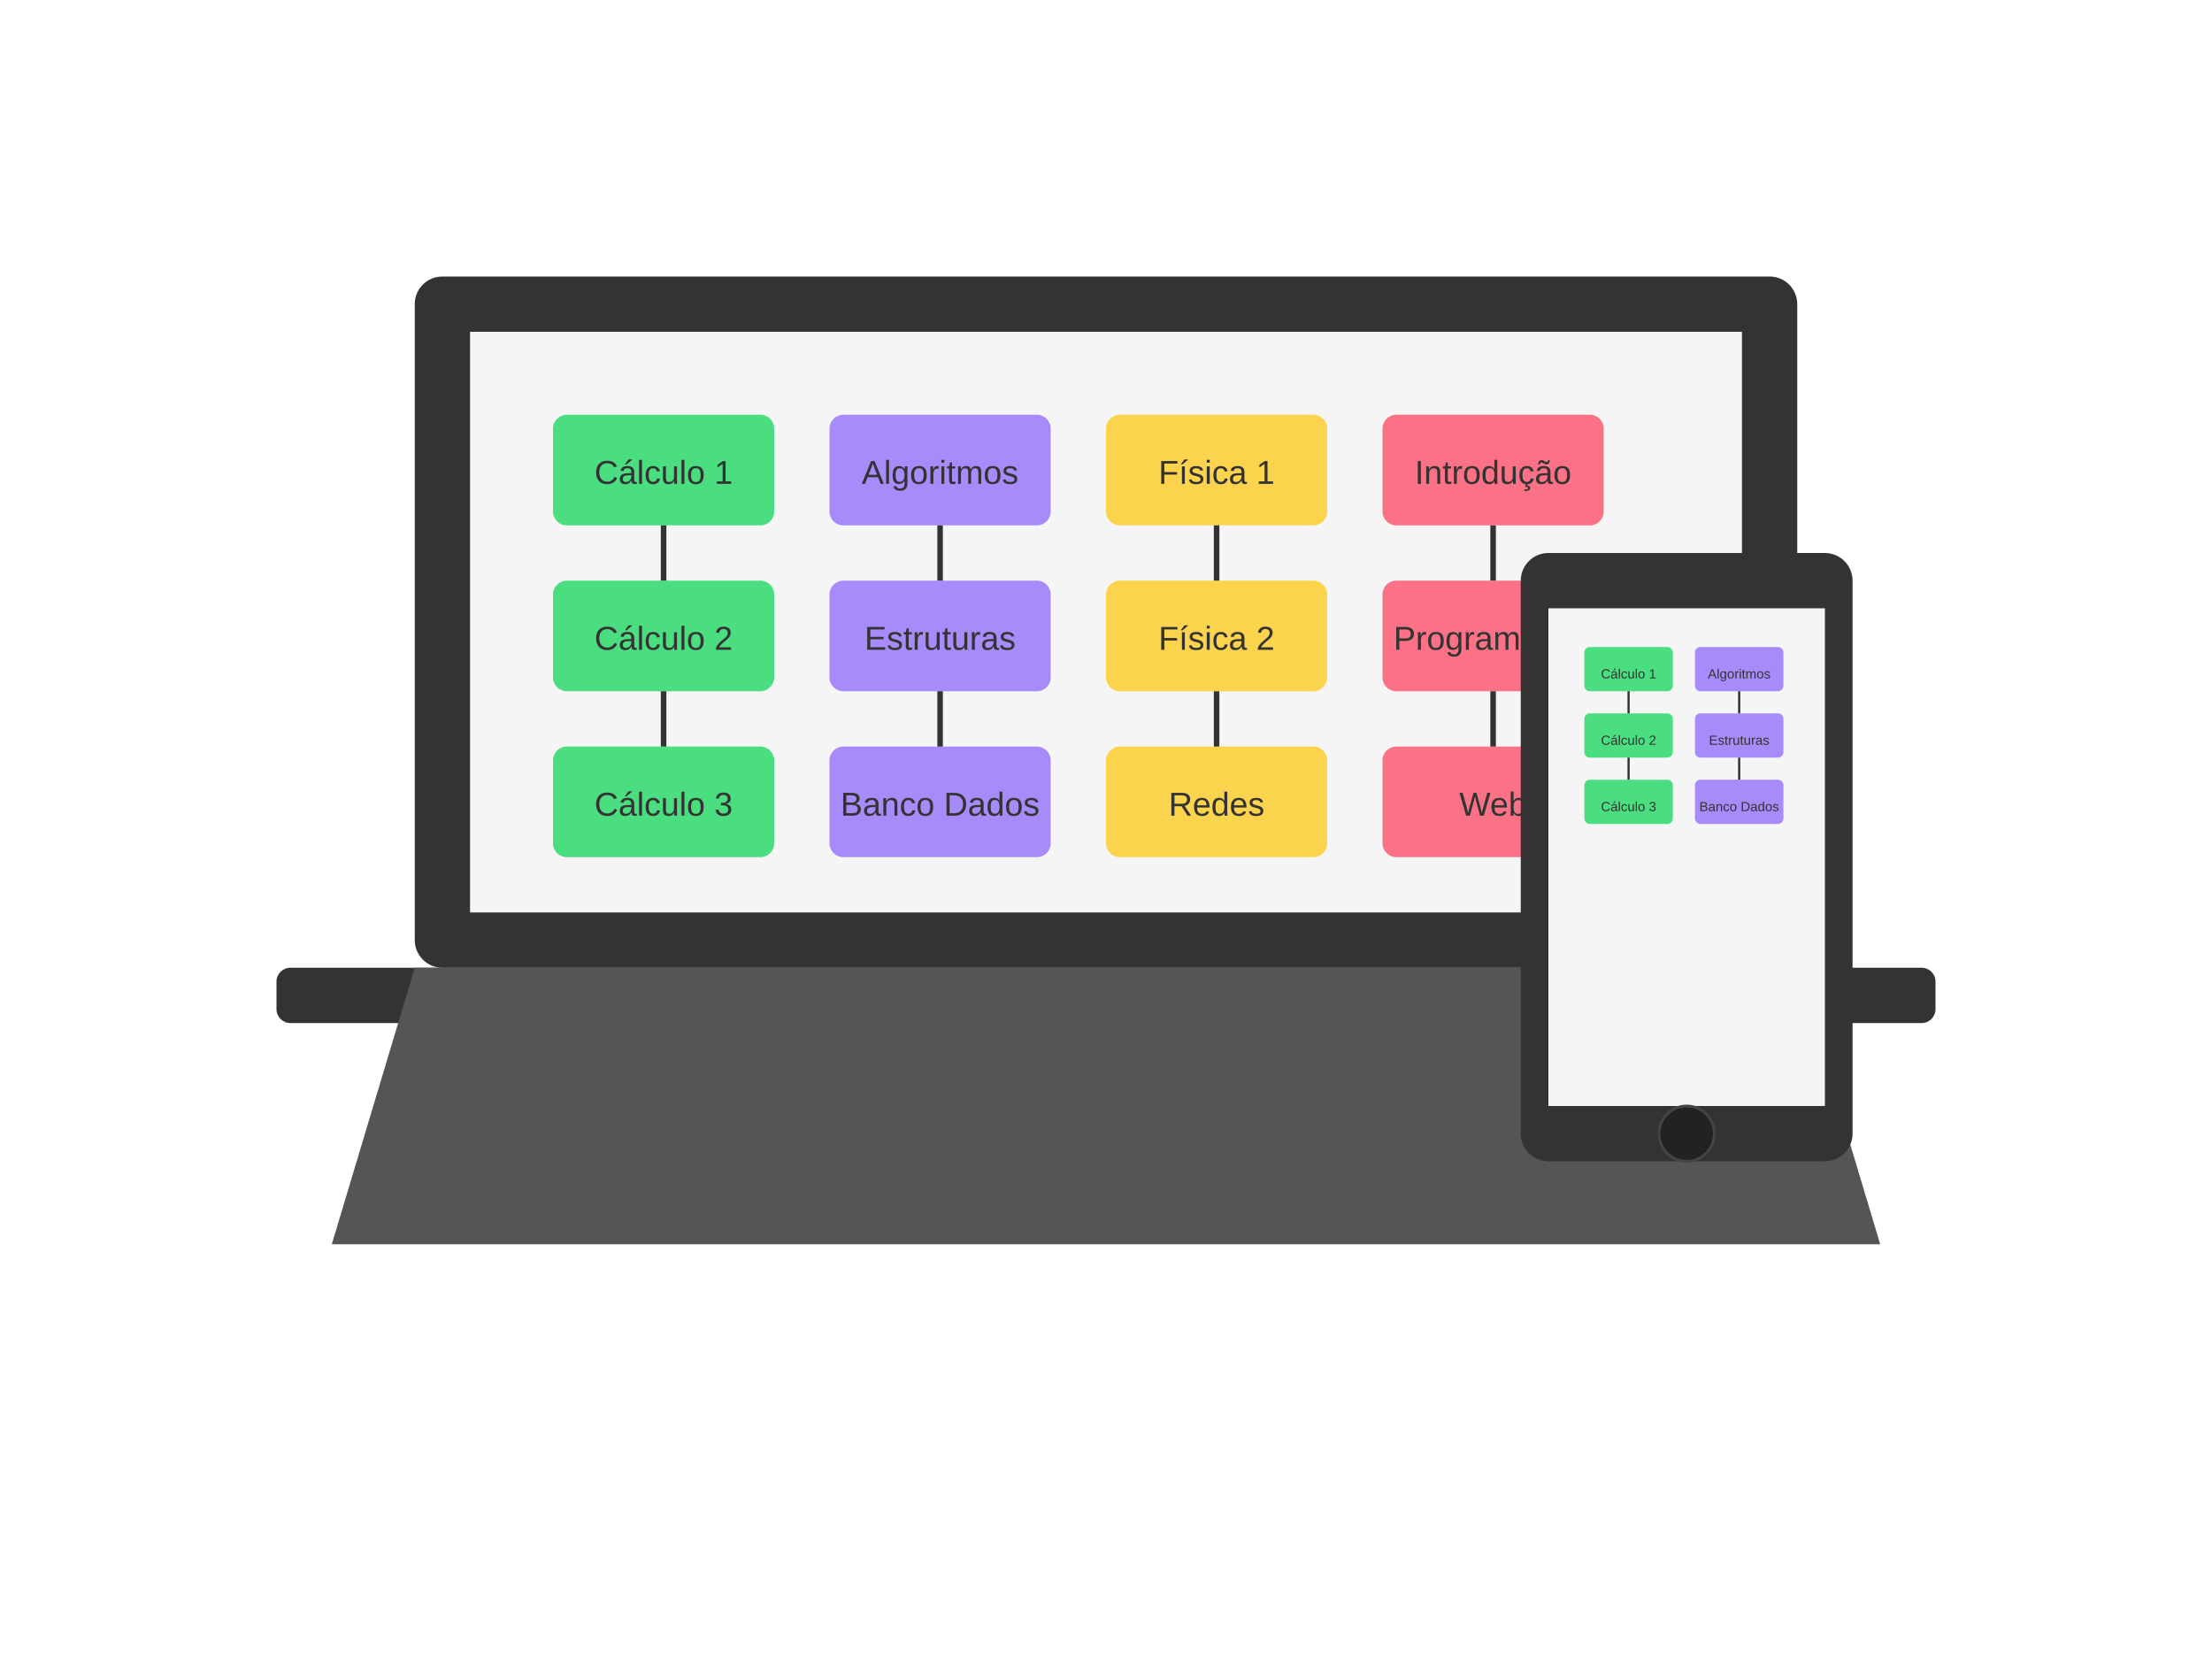
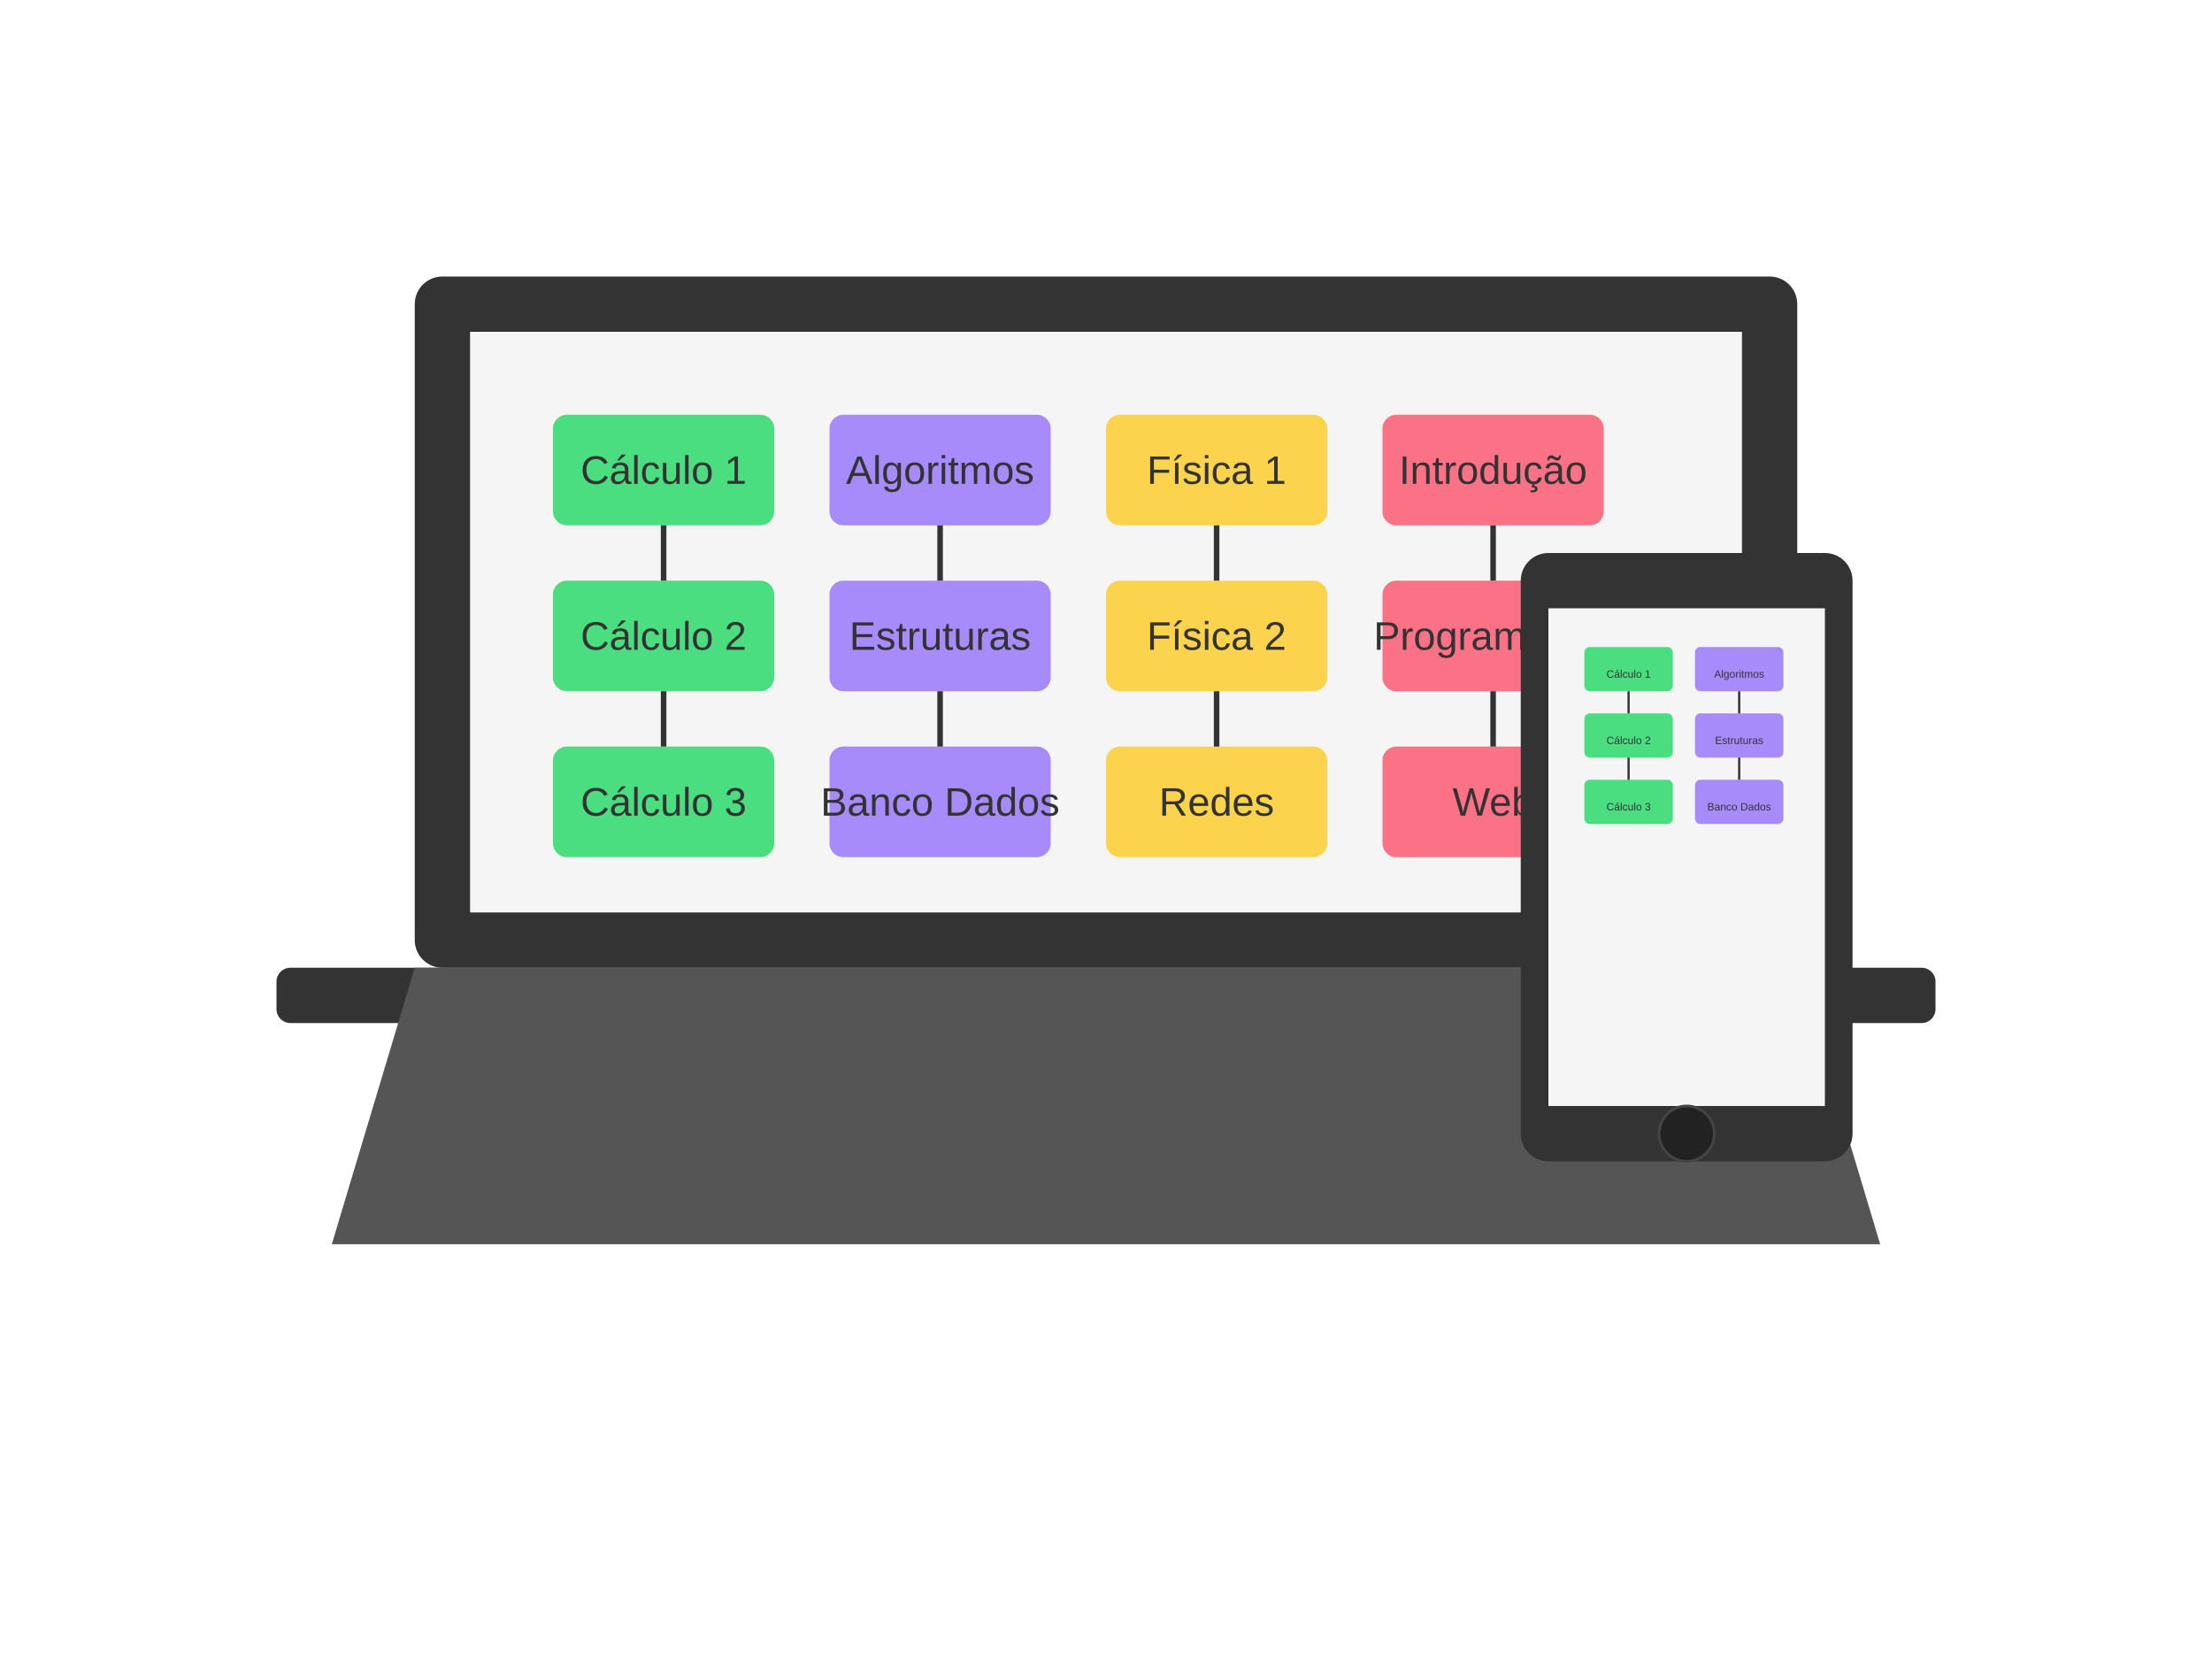
<svg xmlns="http://www.w3.org/2000/svg" class="w-full h-auto" viewBox="0 0 800 600">
  <rect x="100" y="350" width="600" height="20" rx="5" fill="#333" />
  <path d="M150,350 L650,350 L680,450 L120,450 Z" fill="#555" />
  <rect x="150" y="100" width="500" height="250" rx="10" fill="#333" />
  <rect x="170" y="120" width="460" height="210" fill="#f5f5f5" />
-   <g transform="translate(190, 140)">
+   <g transform="translate(190, 140)" font-size="1.2em">
    <rect x="10" y="10" width="80" height="40" rx="5" fill="#4ade80" />
-     <text x="50" y="35" font-family="Arial" font-size="12" fill="#333" text-anchor="middle">Cálculo 1</text>
+     <text x="50" y="35" font-family="Arial" fill="#333" text-anchor="middle">Cálculo 1</text>
    <rect x="110" y="10" width="80" height="40" rx="5" fill="#a78bfa" />
-     <text x="150" y="35" font-family="Arial" font-size="12" fill="#333" text-anchor="middle">Algoritmos</text>
+     <text x="150" y="35" font-family="Arial" fill="#333" text-anchor="middle">Algoritmos</text>
    <rect x="210" y="10" width="80" height="40" rx="5" fill="#fcd34d" />
-     <text x="250" y="35" font-family="Arial" font-size="12" fill="#333" text-anchor="middle">Física 1</text>
+     <text x="250" y="35" font-family="Arial" fill="#333" text-anchor="middle">Física 1</text>
    <rect x="310" y="10" width="80" height="40" rx="5" fill="#fb7185" />
-     <text x="350" y="35" font-family="Arial" font-size="12" fill="#333" text-anchor="middle">Introdução</text>
+     <text x="350" y="35" font-family="Arial" fill="#333" text-anchor="middle">Introdução</text>
    <rect x="10" y="70" width="80" height="40" rx="5" fill="#4ade80" />
-     <text x="50" y="95" font-family="Arial" font-size="12" fill="#333" text-anchor="middle">Cálculo 2</text>
+     <text x="50" y="95" font-family="Arial" fill="#333" text-anchor="middle">Cálculo 2</text>
    <rect x="110" y="70" width="80" height="40" rx="5" fill="#a78bfa" />
-     <text x="150" y="95" font-family="Arial" font-size="12" fill="#333" text-anchor="middle">Estruturas</text>
+     <text x="150" y="95" font-family="Arial" fill="#333" text-anchor="middle">Estruturas</text>
    <rect x="210" y="70" width="80" height="40" rx="5" fill="#fcd34d" />
-     <text x="250" y="95" font-family="Arial" font-size="12" fill="#333" text-anchor="middle">Física 2</text>
+     <text x="250" y="95" font-family="Arial" fill="#333" text-anchor="middle">Física 2</text>
    <rect x="310" y="70" width="80" height="40" rx="5" fill="#fb7185" />
-     <text x="350" y="95" font-family="Arial" font-size="12" fill="#333" text-anchor="middle">Programação</text>
+     <text x="350" y="95" font-family="Arial" fill="#333" text-anchor="middle">Programação</text>
    <rect x="10" y="130" width="80" height="40" rx="5" fill="#4ade80" />
-     <text x="50" y="155" font-family="Arial" font-size="12" fill="#333" text-anchor="middle">Cálculo 3</text>
+     <text x="50" y="155" font-family="Arial" fill="#333" text-anchor="middle">Cálculo 3</text>
    <rect x="110" y="130" width="80" height="40" rx="5" fill="#a78bfa" />
-     <text x="150" y="155" font-family="Arial" font-size="12" fill="#333" text-anchor="middle">Banco Dados</text>
+     <text x="150" y="155" font-family="Arial" fill="#333" text-anchor="middle">Banco Dados</text>
    <rect x="210" y="130" width="80" height="40" rx="5" fill="#fcd34d" />
-     <text x="250" y="155" font-family="Arial" font-size="12" fill="#333" text-anchor="middle">Redes</text>
+     <text x="250" y="155" font-family="Arial" fill="#333" text-anchor="middle">Redes</text>
    <rect x="310" y="130" width="80" height="40" rx="5" fill="#fb7185" />
-     <text x="350" y="155" font-family="Arial" font-size="12" fill="#333" text-anchor="middle">Web</text>
+     <text x="350" y="155" font-family="Arial" fill="#333" text-anchor="middle">Web</text>
    <line x1="50" y1="50" x2="50" y2="70" stroke="#333" stroke-width="2" />
    <line x1="150" y1="50" x2="150" y2="70" stroke="#333" stroke-width="2" />
    <line x1="250" y1="50" x2="250" y2="70" stroke="#333" stroke-width="2" />
    <line x1="350" y1="50" x2="350" y2="70" stroke="#333" stroke-width="2" />
    <line x1="50" y1="110" x2="50" y2="130" stroke="#333" stroke-width="2" />
    <line x1="150" y1="110" x2="150" y2="130" stroke="#333" stroke-width="2" />
    <line x1="250" y1="110" x2="250" y2="130" stroke="#333" stroke-width="2" />
    <line x1="350" y1="110" x2="350" y2="130" stroke="#333" stroke-width="2" />
  </g>
  <rect x="550" y="200" width="120" height="220" rx="10" fill="#333" />
  <rect x="560" y="220" width="100" height="180" fill="#f5f5f5" />
-   <g transform="translate(565, 230) scale(0.4)">
+   <g transform="translate(565, 230) scale(0.4)" font-size="0.8em">
    <rect x="20" y="10" width="80" height="40" rx="5" fill="#4ade80" />
-     <text x="60" y="35" font-family="Arial" font-size="12" fill="#333" text-anchor="middle" dominant-baseline="middle">Cálculo 1</text>
+     <text x="60" y="35" font-family="Arial" fill="#333" text-anchor="middle" dominant-baseline="middle">Cálculo 1</text>
    <rect x="120" y="10" width="80" height="40" rx="5" fill="#a78bfa" />
-     <text x="160" y="35" font-family="Arial" font-size="12" fill="#333" text-anchor="middle" dominant-baseline="middle">Algoritmos</text>
+     <text x="160" y="35" font-family="Arial" fill="#333" text-anchor="middle" dominant-baseline="middle">Algoritmos</text>
    <rect x="20" y="70" width="80" height="40" rx="5" fill="#4ade80" />
-     <text x="60" y="95" font-family="Arial" font-size="12" fill="#333" text-anchor="middle" dominant-baseline="middle">Cálculo 2</text>
+     <text x="60" y="95" font-family="Arial" fill="#333" text-anchor="middle" dominant-baseline="middle">Cálculo 2</text>
    <rect x="120" y="70" width="80" height="40" rx="5" fill="#a78bfa" />
-     <text x="160" y="95" font-family="Arial" font-size="12" fill="#333" text-anchor="middle" dominant-baseline="middle">Estruturas</text>
+     <text x="160" y="95" font-family="Arial" fill="#333" text-anchor="middle" dominant-baseline="middle">Estruturas</text>
    <rect x="20" y="130" width="80" height="40" rx="5" fill="#4ade80" />
-     <text x="60" y="155" font-family="Arial" font-size="12" fill="#333" text-anchor="middle" dominant-baseline="middle">Cálculo 3</text>
+     <text x="60" y="155" font-family="Arial" fill="#333" text-anchor="middle" dominant-baseline="middle">Cálculo 3</text>
    <rect x="120" y="130" width="80" height="40" rx="5" fill="#a78bfa" />
-     <text x="160" y="155" font-family="Arial" font-size="12" fill="#333" text-anchor="middle" dominant-baseline="middle">Banco Dados</text>
+     <text x="160" y="155" font-family="Arial" fill="#333" text-anchor="middle" dominant-baseline="middle">Banco Dados</text>
    <line x1="60" y1="50" x2="60" y2="70" stroke="#333" stroke-width="2" />
    <line x1="160" y1="50" x2="160" y2="70" stroke="#333" stroke-width="2" />
    <line x1="60" y1="110" x2="60" y2="130" stroke="#333" stroke-width="2" />
    <line x1="160" y1="110" x2="160" y2="130" stroke="#333" stroke-width="2" />
  </g>
  <circle cx="610" cy="410" r="10" fill="#222" stroke="#444" stroke-width="1" />
</svg>
